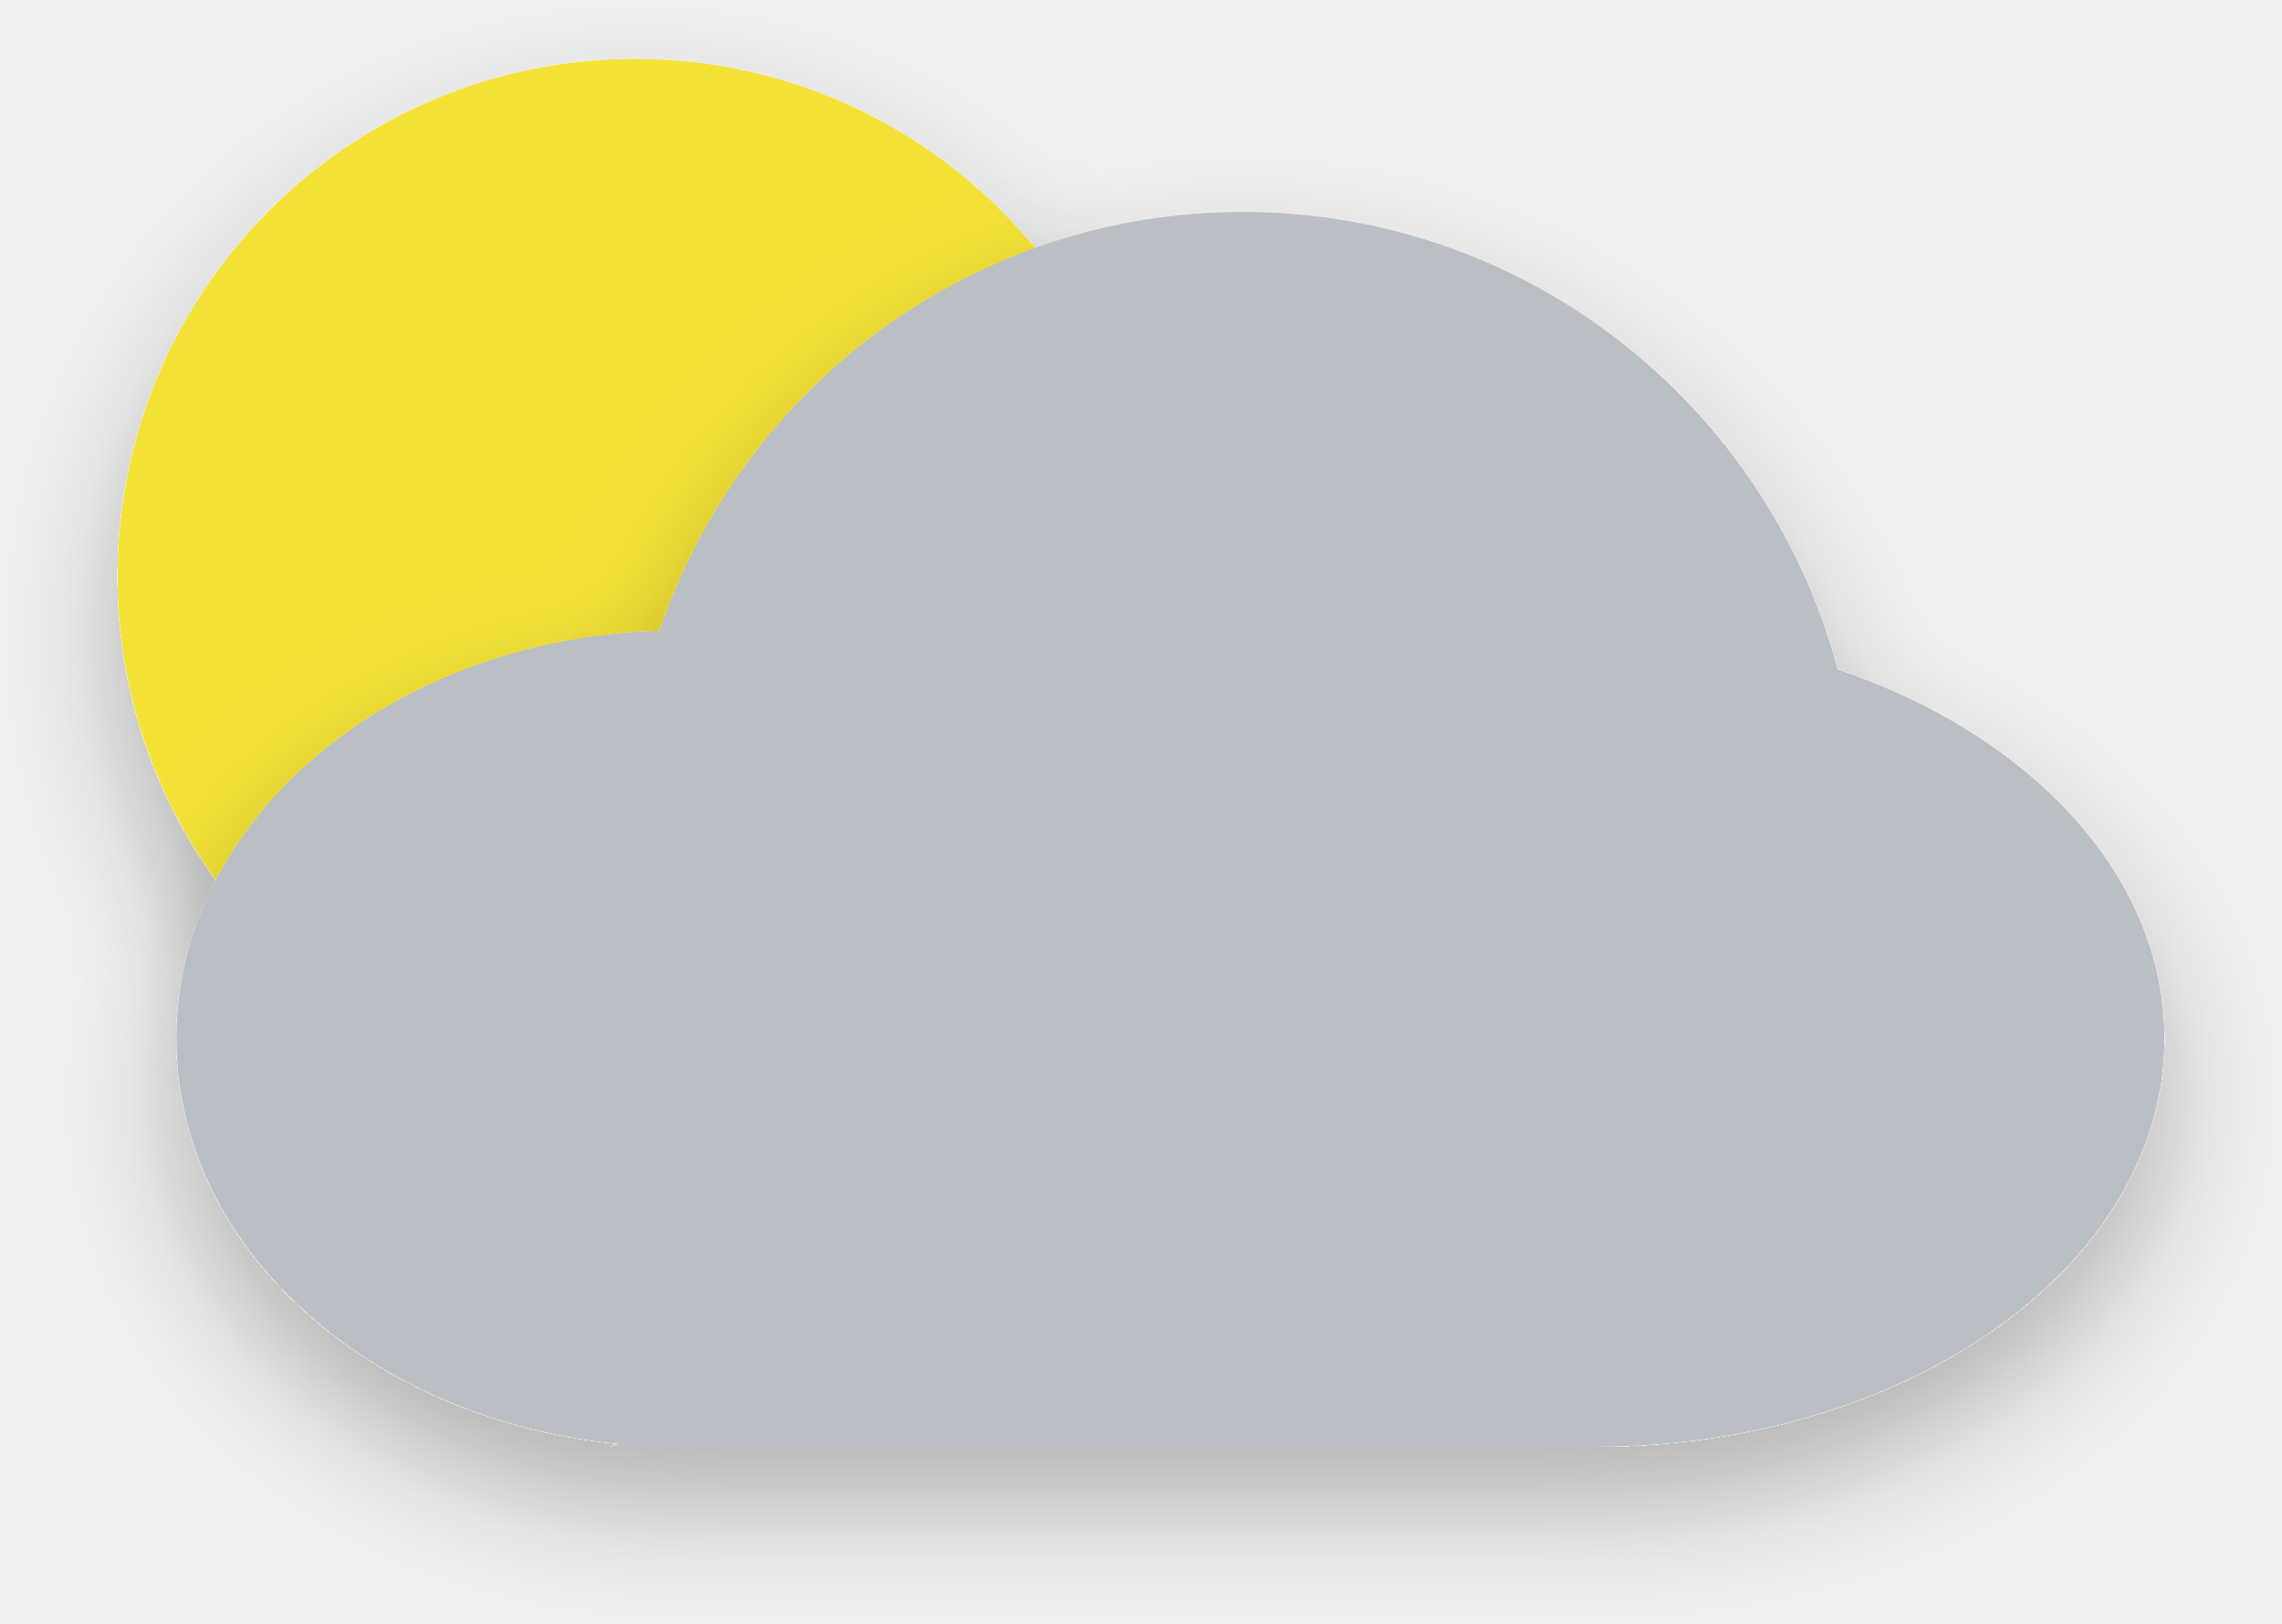
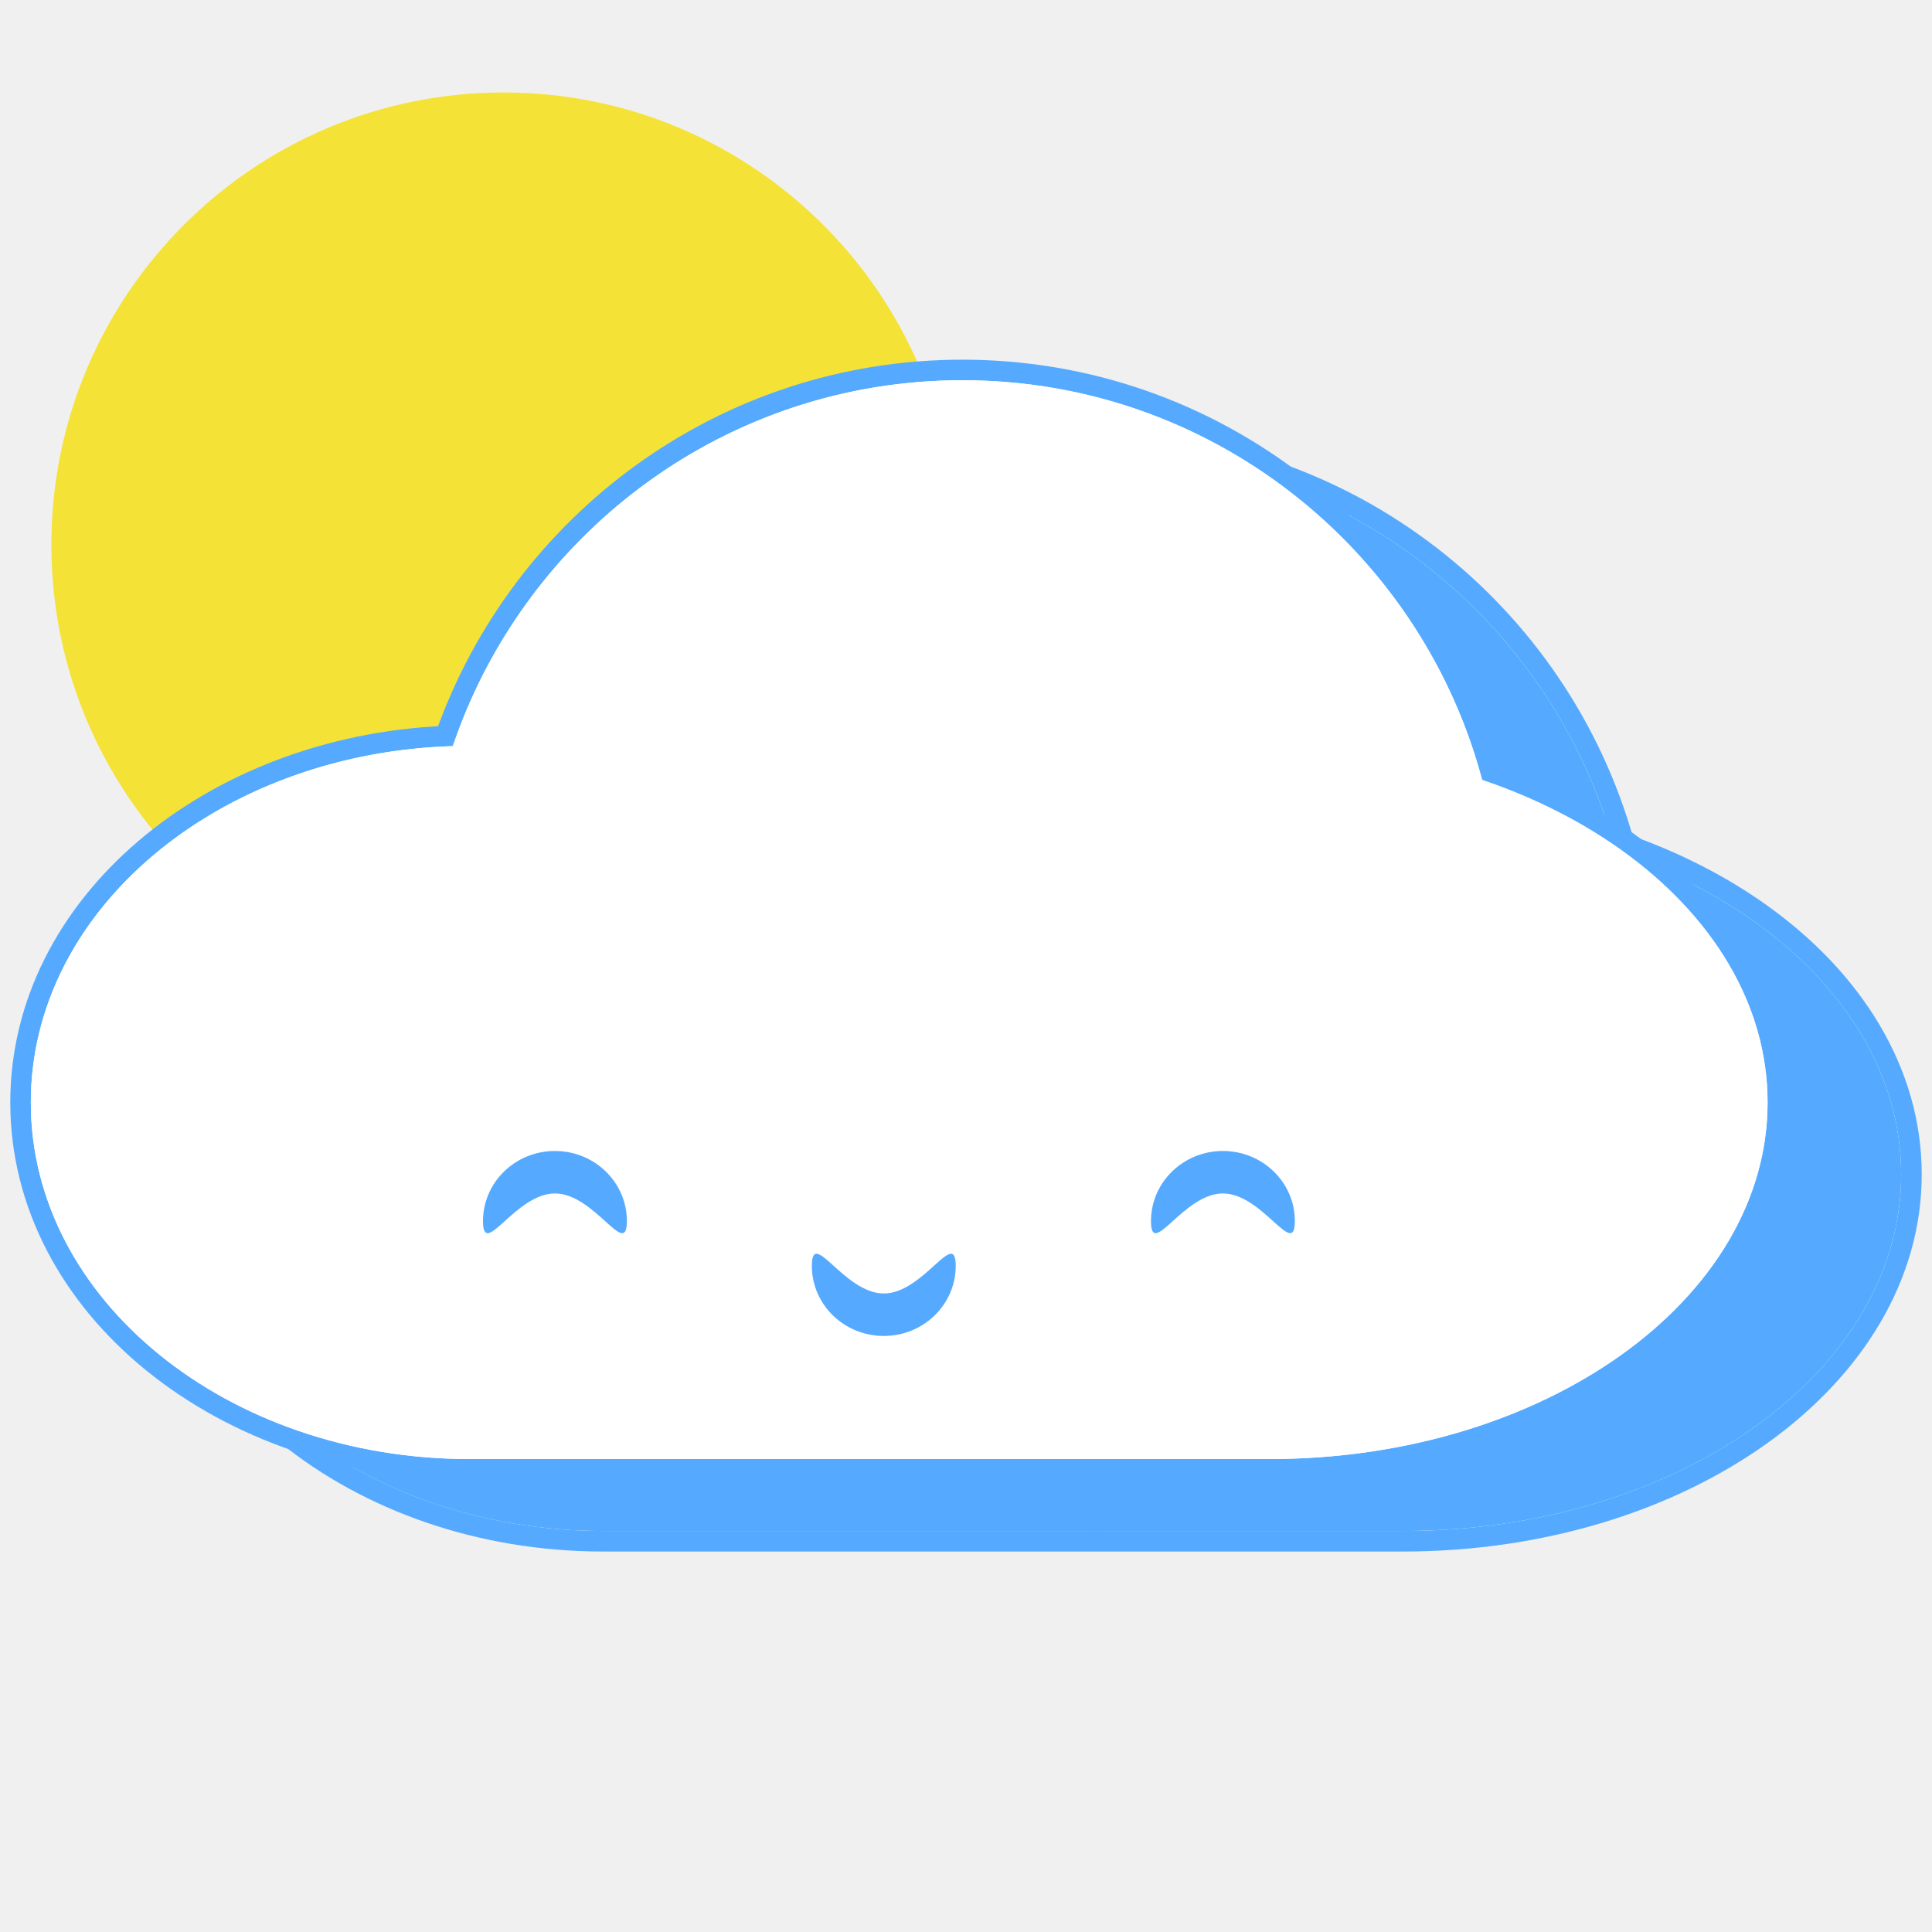
- <svg xmlns="http://www.w3.org/2000/svg" width="194" height="138" viewBox="0 0 194 138" fill="none">
-   <g filter="url(#filter0_d)">
-     <path d="M98 49.011C98 73.312 78.3 93.011 54 93.011C29.7 93.011 10 73.312 10 49.011C10 24.711 29.7 5.011 54 5.011C78.3 5.011 98 24.711 98 49.011Z" fill="#F4E237" />
-   </g>
-   <g filter="url(#filter1_d)">
-     <path d="M100.378 88.29C100.378 107.453 81.266 122.989 57.689 122.989C34.113 122.989 15 107.453 15 88.29C15 69.568 33.241 54.31 56.065 53.616C56.604 53.599 57.145 53.591 57.689 53.591C81.266 53.591 100.378 69.126 100.378 88.29Z" fill="#B9BFC5" />
-     <path d="M158 70.5C158 99.489 134.562 122.989 105.649 122.989C76.736 122.989 53.297 99.489 53.297 70.5C53.297 64.593 54.27 58.914 56.065 53.616C63.076 32.91 82.627 18.012 105.649 18.012C134.562 18.012 158 41.511 158 70.5Z" fill="#B9BFC5" />
-     <path d="M184 88.29C184 107.453 162.292 122.989 135.514 122.989C108.735 122.989 87.027 107.453 87.027 88.29C87.027 69.126 108.735 53.591 135.514 53.591C162.292 53.591 184 69.126 184 88.29Z" fill="#B9BFC5" />
-     <path d="M51.892 122.989L94.127 106.377L135.514 122.989H51.892Z" fill="#B9BFC5" />
-   </g>
-   <defs>
-     <filter id="filter0_d" x="0" y="0.011" width="108" height="108" filterUnits="userSpaceOnUse" color-interpolation-filters="sRGB">
-       <feFlood flood-opacity="0" result="BackgroundImageFix" />
-       <feColorMatrix in="SourceAlpha" type="matrix" values="0 0 0 0 0 0 0 0 0 0 0 0 0 0 0 0 0 0 127 0" result="hardAlpha" />
-       <feOffset dy="5" />
-       <feGaussianBlur stdDeviation="5" />
-       <feComposite in2="hardAlpha" operator="out" />
-       <feColorMatrix type="matrix" values="0 0 0 0 0 0 0 0 0 0 0 0 0 0 0 0 0 0 0.25 0" />
-       <feBlend mode="normal" in2="BackgroundImageFix" result="effect1_dropShadow" />
-       <feBlend mode="normal" in="SourceGraphic" in2="effect1_dropShadow" result="shape" />
-     </filter>
-     <filter id="filter1_d" x="5" y="13.011" width="189" height="124.977" filterUnits="userSpaceOnUse" color-interpolation-filters="sRGB">
-       <feFlood flood-opacity="0" result="BackgroundImageFix" />
-       <feColorMatrix in="SourceAlpha" type="matrix" values="0 0 0 0 0 0 0 0 0 0 0 0 0 0 0 0 0 0 127 0" result="hardAlpha" />
-       <feOffset dy="5" />
-       <feGaussianBlur stdDeviation="5" />
-       <feComposite in2="hardAlpha" operator="out" />
-       <feColorMatrix type="matrix" values="0 0 0 0 0 0 0 0 0 0 0 0 0 0 0 0 0 0 0.25 0" />
-       <feBlend mode="normal" in2="BackgroundImageFix" result="effect1_dropShadow" />
-       <feBlend mode="normal" in="SourceGraphic" in2="effect1_dropShadow" result="shape" />
-     </filter>
-   </defs>
+ <svg xmlns="http://www.w3.org/2000/svg" width="188" height="188" viewBox="0 0 188 188" fill="none">
+   <path d="M93 53C93 77.3 73.3 97 49 97C24.7 97 5 77.3 5 53C5 28.7 24.7 9 49 9C73.3 9 93 28.7 93 53Z" fill="#F4E237" />
+   <path d="M158.054 82.123C151.794 59.56 131.152 43 106.649 43C83.427 43 63.675 57.873 56.344 78.63C33.493 79.619 15 95.033 15 114.278C15 134.178 34.764 149.977 58.689 149.977H106.62C106.629 149.977 106.639 149.977 106.649 149.977C106.658 149.977 106.668 149.977 106.677 149.977H136.514C150.087 149.977 162.418 146.041 171.381 139.627C180.341 133.215 186 124.266 186 114.278C186 104.291 180.341 95.342 171.381 88.929C167.51 86.159 163.01 83.851 158.054 82.123Z" fill="white" stroke="#55AAFF" stroke-width="2" />
+   <path d="M101.378 114.278C101.378 133.442 82.266 148.977 58.689 148.977C35.113 148.977 16 133.442 16 114.278C16 95.557 34.241 80.298 57.065 79.604C57.604 79.588 58.145 79.579 58.689 79.579C82.266 79.579 101.378 95.115 101.378 114.278Z" fill="#55AAFF" />
+   <path d="M159 96.489C159 125.477 135.562 148.977 106.649 148.977C77.736 148.977 54.297 125.477 54.297 96.489C54.297 90.582 55.27 84.903 57.065 79.604C64.076 58.899 83.627 44 106.649 44C135.562 44 159 67.5 159 96.489Z" fill="#55AAFF" />
+   <path d="M185 114.278C185 133.442 163.292 148.977 136.514 148.977C109.735 148.977 88.027 133.442 88.027 114.278C88.027 95.115 109.735 79.579 136.514 79.579C163.292 79.579 185 95.115 185 114.278Z" fill="#55AAFF" />
+   <path d="M58.689 148.977L95.127 132.365L136.514 148.977H58.689Z" fill="#55AAFF" />
+   <path d="M60 125.82C60 122.053 63.134 119 67 119C70.866 119 74 122.053 74 125.82C74 129.586 70.866 123.133 67 123.133C63.134 123.133 60 129.586 60 125.82Z" fill="#55AAFF" />
+   <path d="M125 125.82C125 122.053 128.134 119 132 119C135.866 119 139 122.053 139 125.82C139 129.586 135.866 123.133 132 123.133C128.134 123.133 125 129.586 125 125.82Z" fill="#55AAFF" />
+   <path d="M106 130.18C106 133.947 102.866 137 99 137C95.134 137 92 133.947 92 130.18C92 126.414 95.134 132.867 99 132.867C102.866 132.867 106 126.414 106 130.18Z" fill="#55AAFF" />
+   <path d="M145.054 75.123C138.794 52.56 118.152 36 93.649 36C70.427 36 50.675 50.873 43.344 71.63C20.493 72.619 2 88.033 2 107.278C2 127.178 21.764 142.977 45.689 142.977H93.62C93.629 142.977 93.639 142.977 93.649 142.977C93.658 142.977 93.668 142.977 93.677 142.977H123.514C137.087 142.977 149.418 139.041 158.381 132.627C167.341 126.215 173 117.266 173 107.278C173 97.29 167.341 88.342 158.381 81.929C154.51 79.159 150.01 76.851 145.054 75.123Z" fill="white" stroke="#55AAFF" stroke-width="2" />
+   <path d="M88.378 107.278C88.378 126.442 69.266 141.977 45.689 141.977C22.113 141.977 3 126.442 3 107.278C3 88.557 21.241 73.298 44.065 72.604C44.604 72.588 45.145 72.579 45.689 72.579C69.266 72.579 88.378 88.115 88.378 107.278Z" fill="white" />
+   <path d="M146 89.489C146 118.477 122.562 141.977 93.649 141.977C64.736 141.977 41.297 118.477 41.297 89.489C41.297 83.582 42.27 77.903 44.065 72.604C51.076 51.899 70.627 37 93.649 37C122.562 37 146 60.5 146 89.489Z" fill="white" />
+   <path d="M172 107.278C172 126.442 150.292 141.977 123.514 141.977C96.735 141.977 75.027 126.442 75.027 107.278C75.027 88.115 96.735 72.579 123.514 72.579C150.292 72.579 172 88.115 172 107.278Z" fill="white" />
+   <path d="M45.689 141.977L82.127 125.365L123.514 141.977H45.689Z" fill="white" />
+   <path d="M47 118.82C47 115.053 50.134 112 54 112C57.866 112 61 115.053 61 118.82C61 122.586 57.866 116.133 54 116.133C50.134 116.133 47 122.586 47 118.82Z" fill="#55AAFF" />
+   <path d="M112 118.82C112 115.053 115.134 112 119 112C122.866 112 126 115.053 126 118.82C126 122.586 122.866 116.133 119 116.133C115.134 116.133 112 122.586 112 118.82Z" fill="#55AAFF" />
+   <path d="M93 123.18C93 126.947 89.866 130 86 130C82.134 130 79 126.947 79 123.18C79 119.414 82.134 125.867 86 125.867C89.866 125.867 93 119.414 93 123.18Z" fill="#55AAFF" />
</svg>
